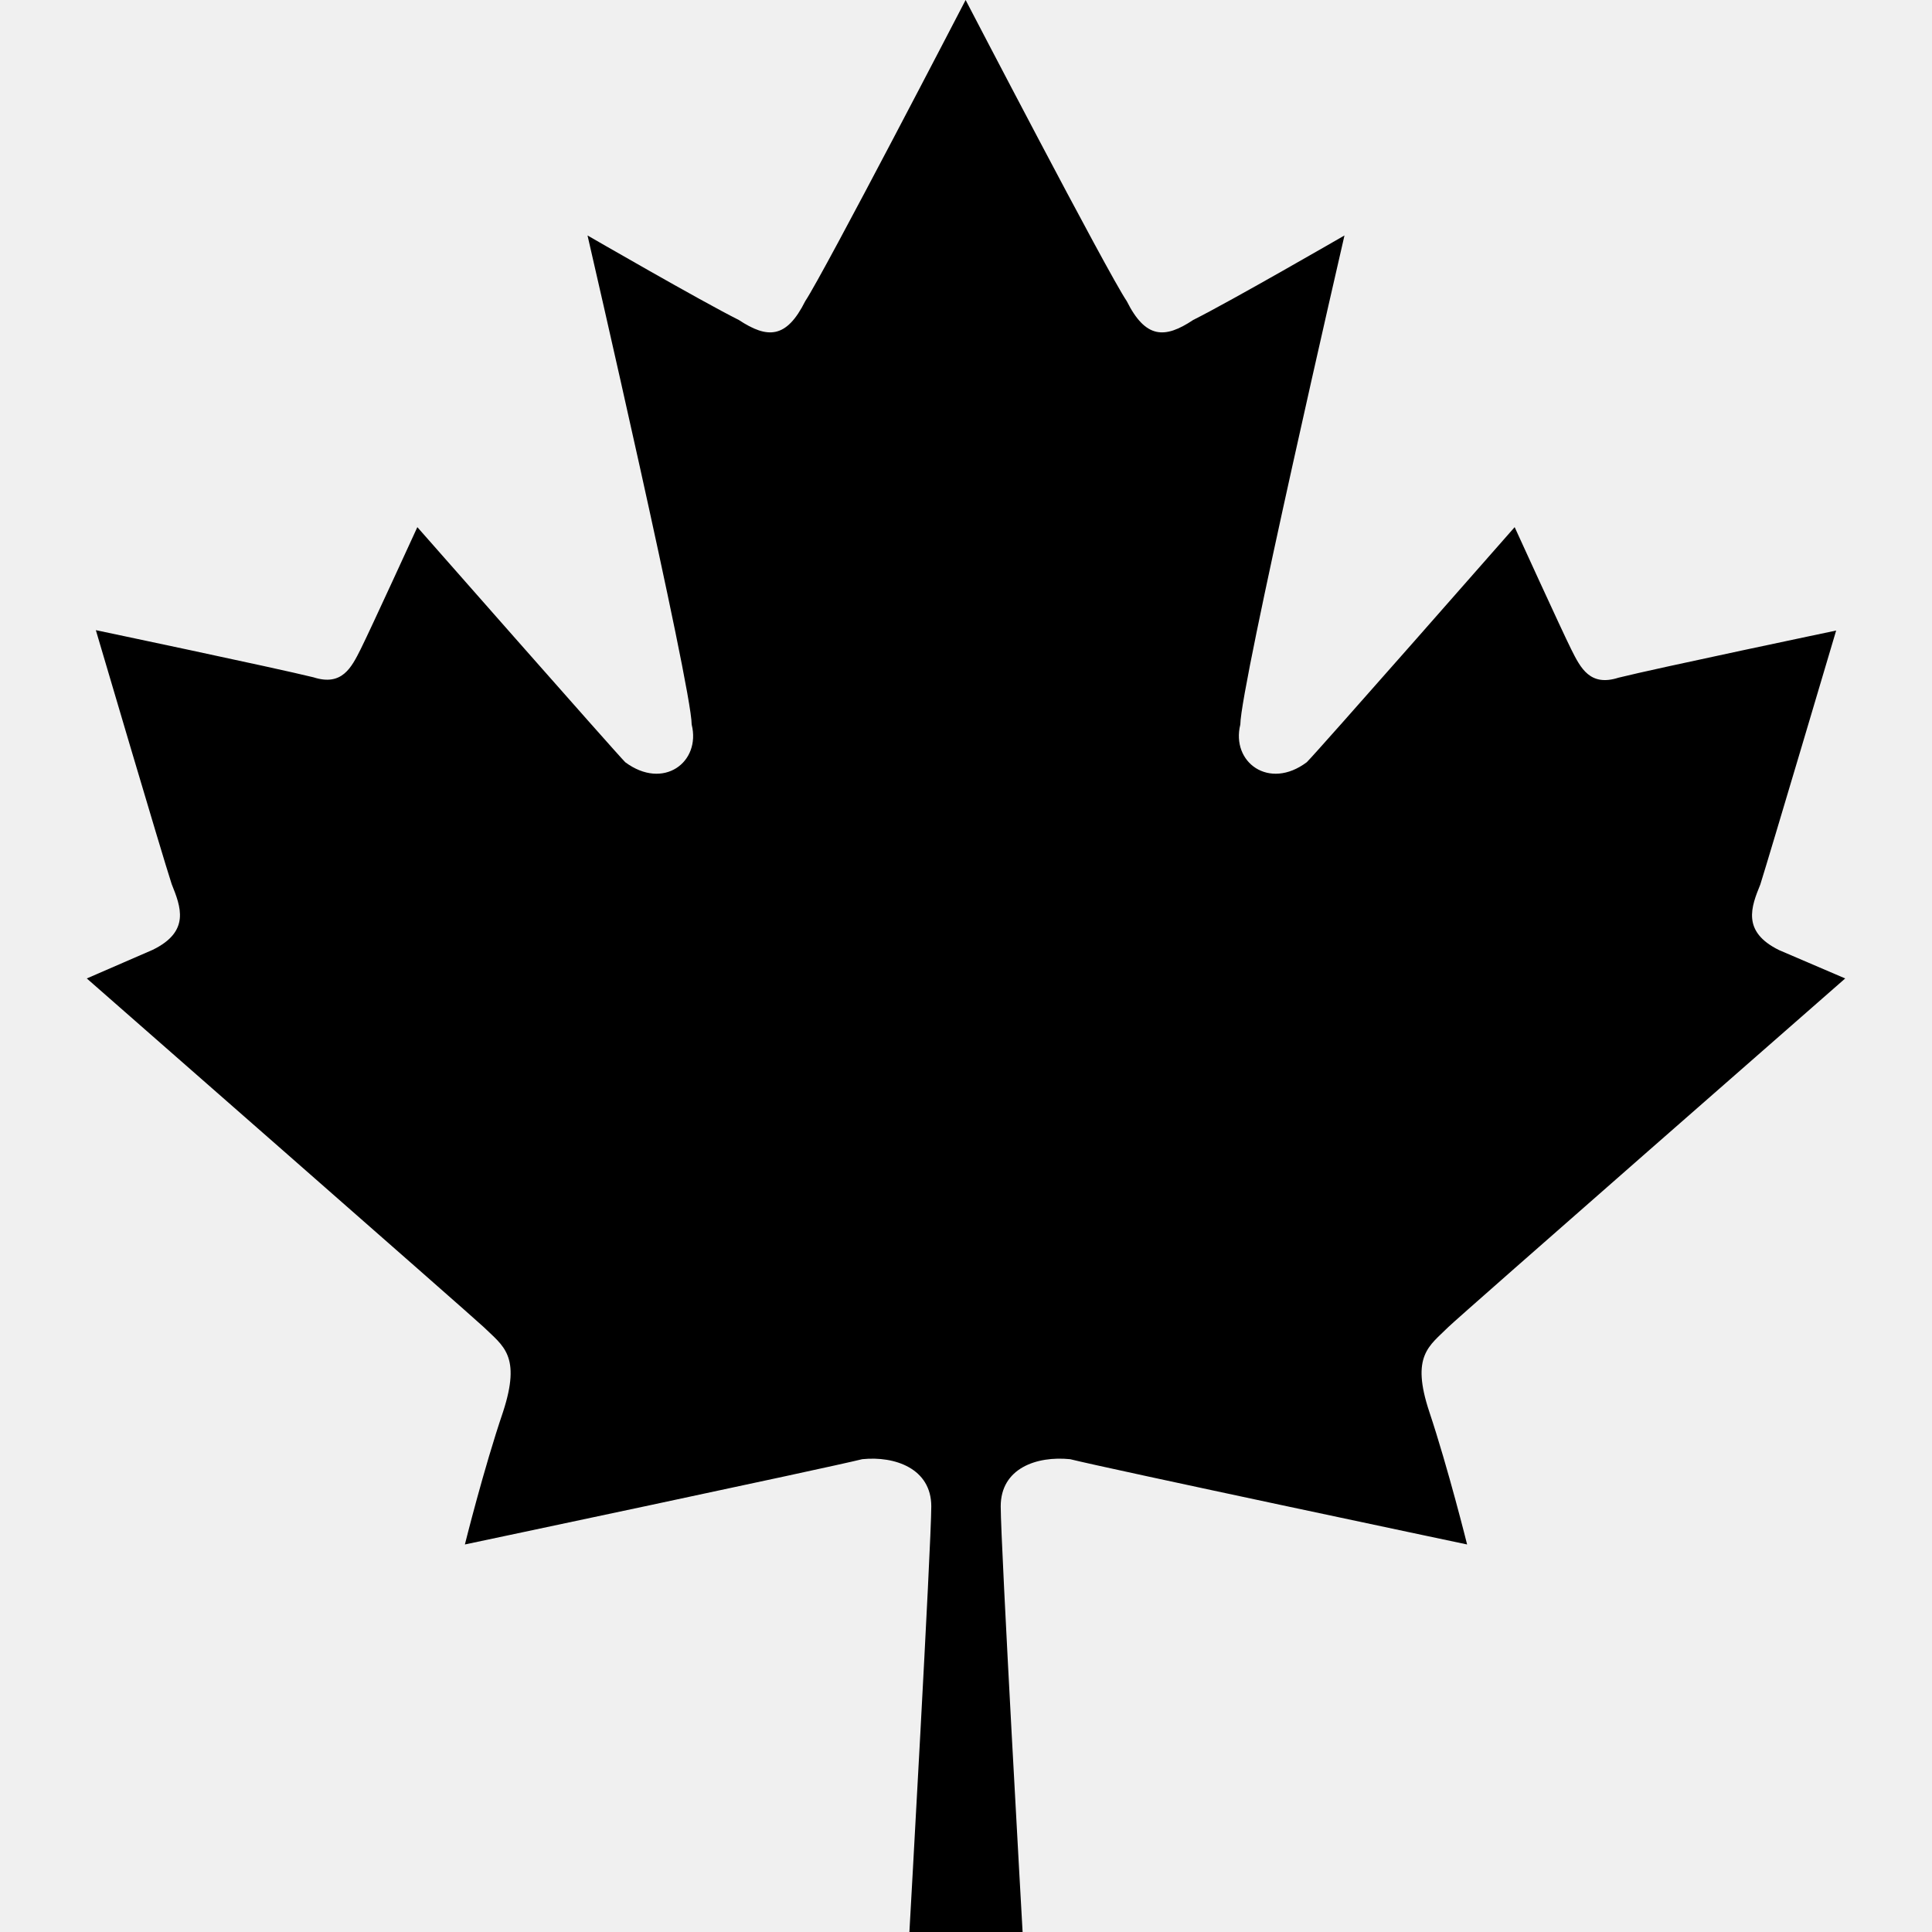
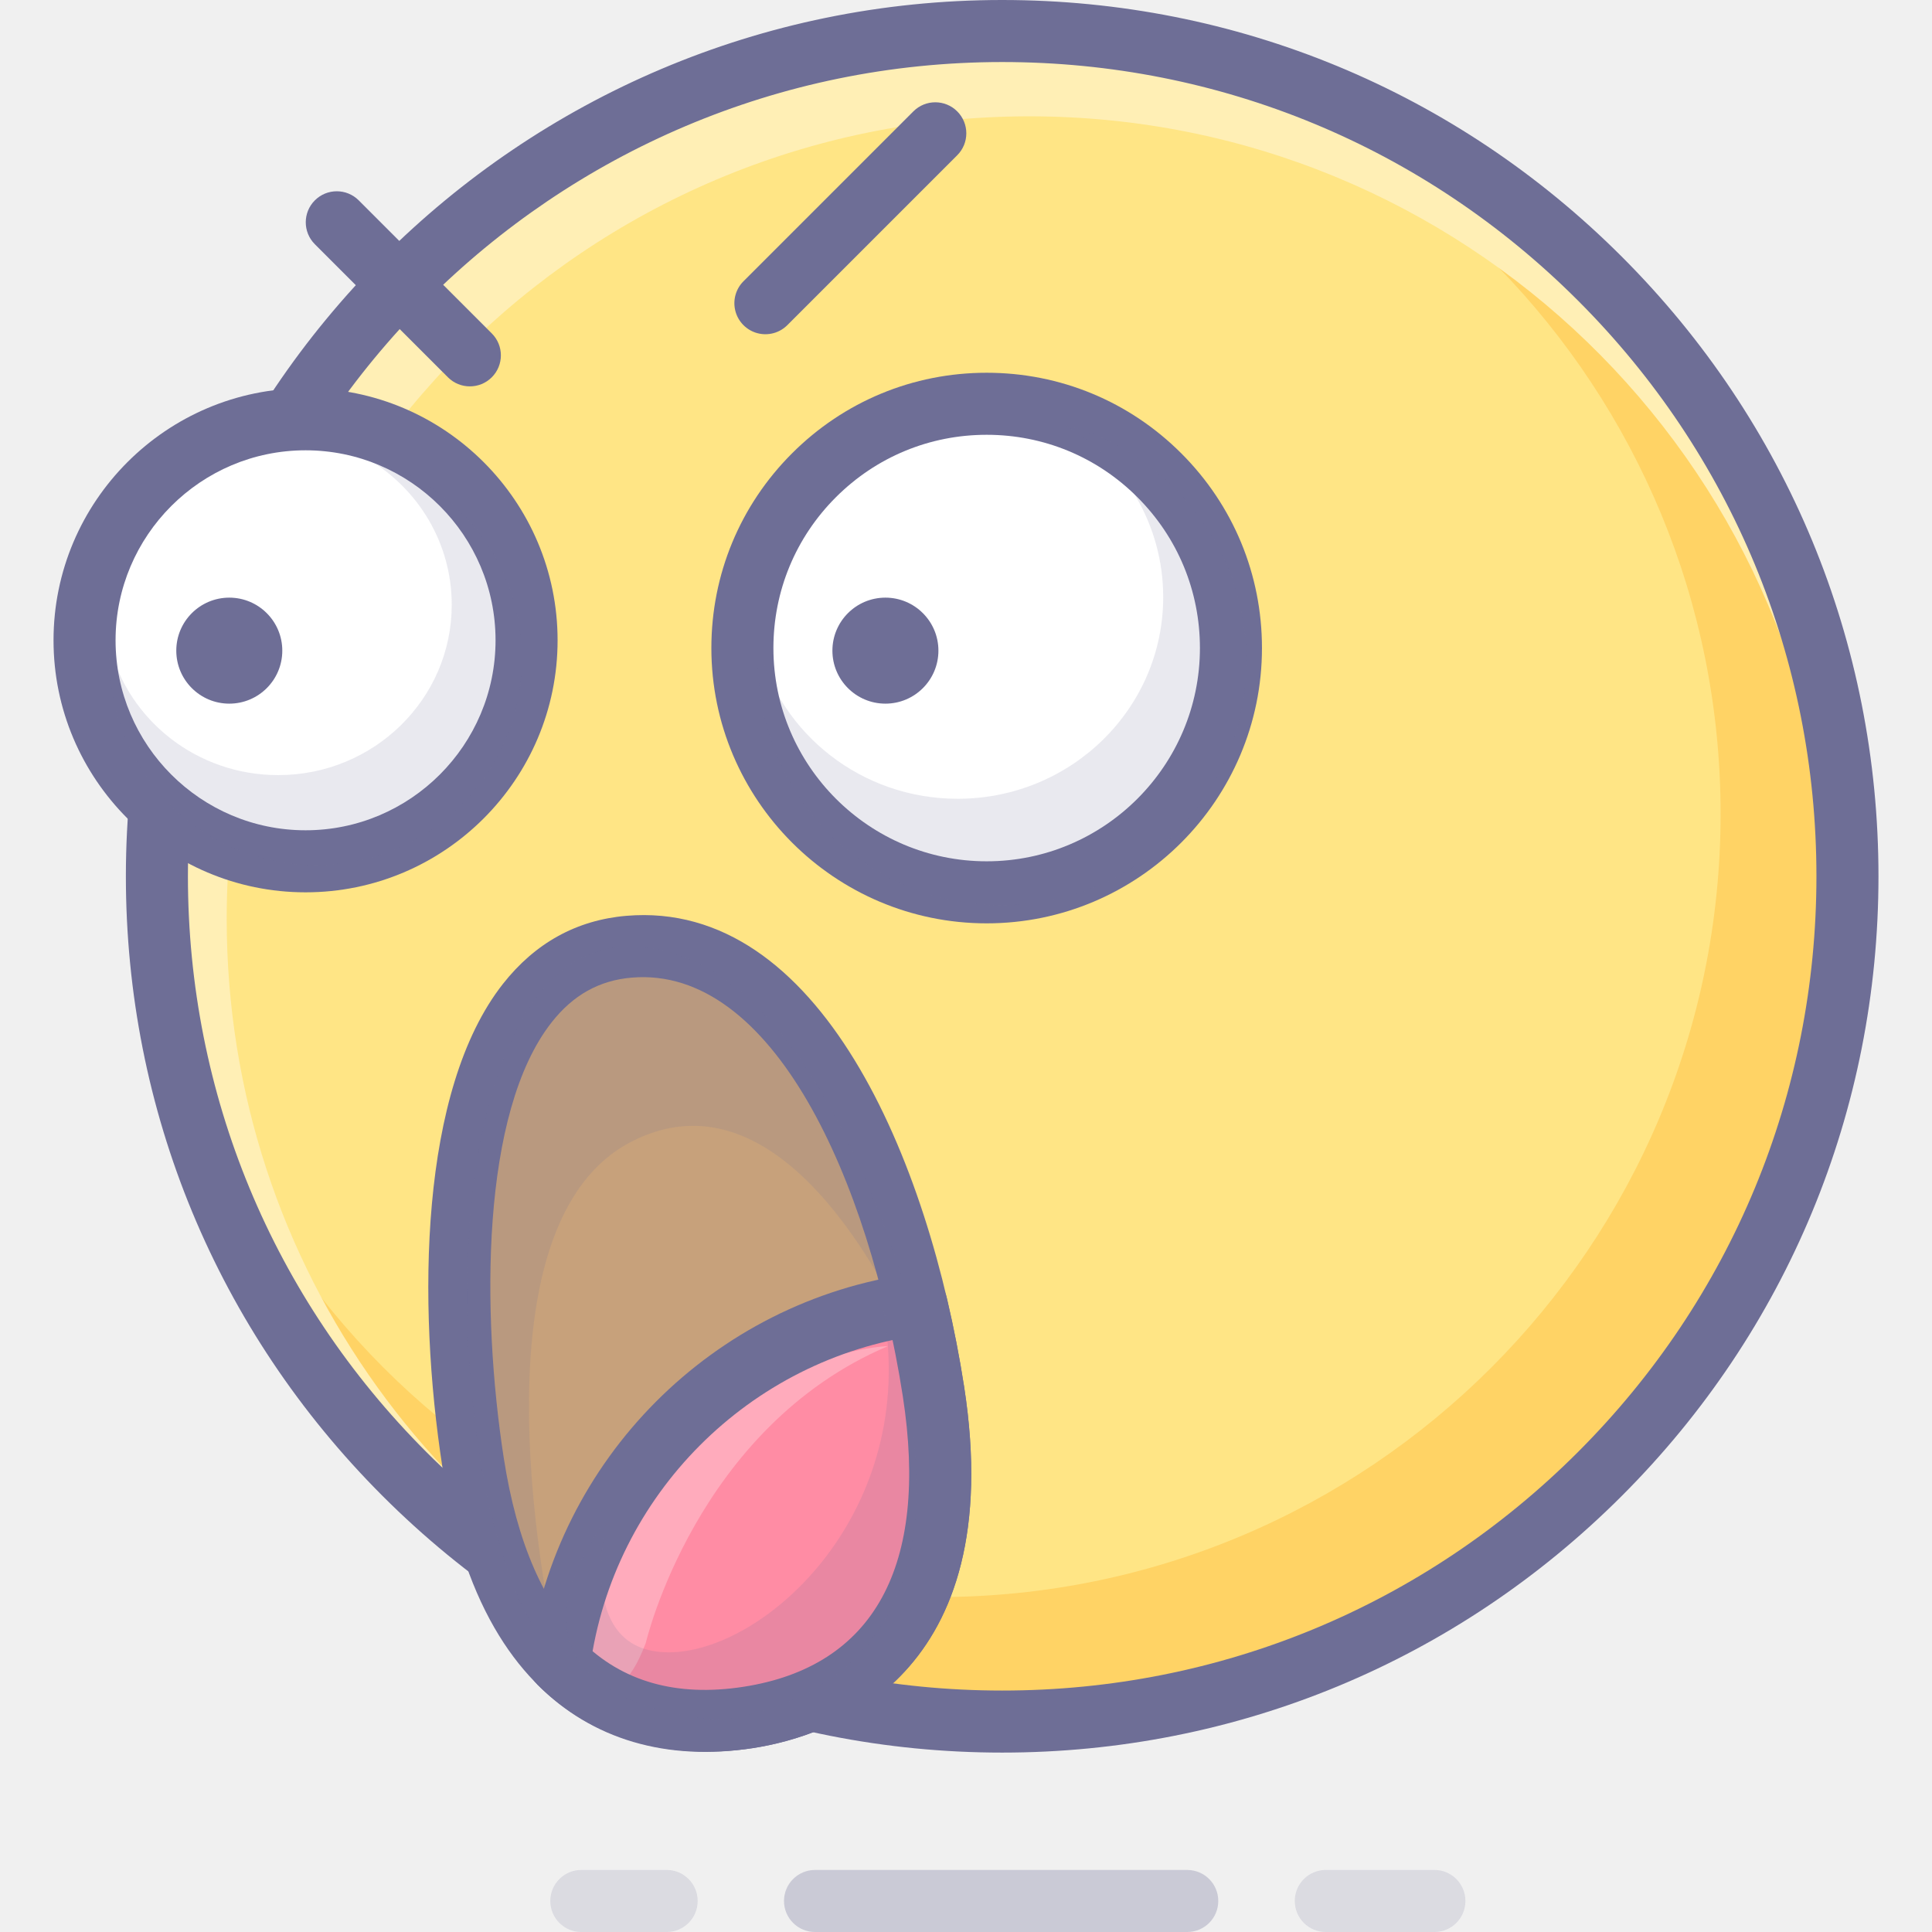
- <svg xmlns="http://www.w3.org/2000/svg" t="1653225364374" class="icon" viewBox="0 0 1024 1024" version="1.1" p-id="2430" width="200" height="200">
+ <svg xmlns="http://www.w3.org/2000/svg" t="1653225625398" class="icon" viewBox="0 0 1024 1024" version="1.1" p-id="10307" width="200" height="200">
  <defs>
    <style type="text/css" />
  </defs>
-   <path d="M767.6 703.4c5-5 210.4-184.8 210.4-184.8l-35-15c-20-9.8-14.8-23-10-34.8 4.8-15.2 40.2-134.6 40.2-134.6s-95.4 20-115.4 25c-15 4.8-20-5-25-15s-30-64.8-30-64.8-105.2 119.8-110.2 124.6c-20 15-40.2 0-35.2-20 0-20 55.2-259.2 55.2-259.2s-60.2 34.8-80.2 44.8c-15 10-25.2 10-35.2-10C587 144.6 511.8 0 511.8 0s-75 144.6-85 159.6c-10 20-20 20-35.2 10-20-10-80.2-44.8-80.2-44.8S366.6 364 366.6 384c5 20-15 35-35.2 20-5-5-110.2-124.6-110.2-124.6S196.2 334 191.2 344s-10 19.8-25 15C146 354 50.8 334 50.8 334s35.2 119.4 40.2 134.6c4.8 12 10 25-10 34.8L46 518.6s205.2 179.8 210.4 184.8c10.2 10 20 15 10.2 45-10.2 30-20.2 70.2-20.2 70.2s190.4-40.2 210.6-45.2c17.4-1.8 36.6 5 36.6 25S482 1024 482 1024h60s-11.6-205.4-11.6-225.6 19-26.8 36.8-25c20 5 210.4 45.2 210.4 45.2s-10-40.2-20-70.2 0-35 10-45z" p-id="2431" />
+   <path d="M531.174 464.455m-448.014 0a448.014 448.014 0 1 0 896.028 0 448.014 448.014 0 1 0-896.028 0Z" fill="#FFE585" p-id="10308" />
+   <path d="M431.978 1024h197.291a16.441 16.441 0 0 0 0-32.882h-197.291a16.441 16.441 0 0 0 0 32.882z" fill="#6E6E96" opacity=".29" p-id="10309" />
+   <path d="M702.706 1024h57.543a16.441 16.441 0 0 0 0-32.882h-57.543a16.441 16.441 0 0 0 0 32.882zM353.333 991.118h-45.212a16.441 16.441 0 0 0 0 32.882h45.212a16.441 16.441 0 0 0 0-32.882z" fill="#6E6E96" opacity=".17" p-id="10310" />
+   <path d="M521.482 16.223c-4.221 0-8.426 0.074-12.618 0.189 223.699 6.375 403.089 189.703 403.089 414.943 0 229.268-185.864 415.132-415.132 415.132-229.272 0-415.132-185.864-415.132-415.132 0-36.108 4.62-71.144 13.284-104.552a447.591 447.591 0 0 0-21.505 137.433c0 247.427 200.583 448.014 448.014 448.014 247.427 0 448.014-200.587 448.014-448.014 0-247.431-200.587-448.014-448.014-448.014z" fill="#FF9900" opacity=".24" p-id="10311" />
+   <path d="M120.152 487.061C120.152 252.113 310.611 61.653 545.56 61.653c229.852 0 417.097 182.301 425.108 410.188 0.181-5.183 0.3-10.378 0.3-15.607 0-247.427-200.587-448.014-448.014-448.014-247.431 0-448.014 200.587-448.014 448.014 0 205.963 138.999 379.443 328.308 431.82-164.956-58.558-283.096-215.955-283.096-400.993z" fill="#FFEFB5" p-id="10312" />
+   <path d="M531.174 32.882c115.275 0 223.654 44.892 305.167 126.406S962.747 349.18 962.747 464.455c0 115.279-44.892 223.654-126.406 305.167S646.449 896.028 531.174 896.028s-223.658-44.892-305.167-126.406C144.493 688.109 99.601 579.734 99.601 464.455c0-237.969 193.604-431.573 431.573-431.573z m-464.455 431.573c0 124.067 48.312 240.703 136.036 328.419C290.48 880.594 407.111 928.91 531.174 928.91c124.059 0 240.695-48.312 328.411-136.036 87.733-87.724 136.044-204.36 136.044-328.419 0-124.059-48.312-240.695-136.044-328.419C771.869 48.312 655.233 0 531.174 0c-256.104 0-464.455 208.355-464.455 464.455z" fill="#6E6E96" p-id="10313" />
+   <path d="M494.754 737.501c17.448 112.801-30.818 162.362-98.197 172.781s-128.358-22.236-145.806-135.041c-17.444-112.789-9.236-265.639 82.628-273.445 90.647-7.719 143.928 122.904 161.376 235.705z" fill="#C7A17B" p-id="10314" />
+   <path d="M478.506 740.012c13.93 90.059-15.278 143.319-84.461 154.022-69.183 10.703-113.117-31.25-127.047-121.309-11.837-76.549-12.29-182.954 25.405-230.9 11.373-14.464 25.233-22.199 42.368-23.663 74.605-6.338 125.945 106.858 143.734 221.849z m-146.521-254.608c-26.347 2.24-48.361 14.386-65.431 36.1-44.164 56.17-45.517 169.201-32.052 256.248 23.757 153.578 123.002 155.21 164.569 148.778 41.567-6.428 135.687-37.962 111.934-191.545-18.652-120.569-76.73-258.278-179.021-249.581z" fill="#6E6E96" p-id="10315" />
+   <path d="M296.493 881.305c27.127 27.218 62.599 34.772 100.063 28.977 67.379-10.419 115.641-59.98 98.197-172.781a600.799 600.799 0 0 0-9.026-46.154c-98.304 13.601-175.991 91.543-189.235 189.958z" fill="#FF8CA4" p-id="10316" />
+   <path d="M342.281 870.783s26.63-114.067 128.313-157.302c0 0-121.806 2.803-163.168 167.824 0 0 17.103 36.289 34.855-10.522z" fill="#FFABBC" p-id="10317" />
+   <path d="M522.954 343.479m-129.472 0a129.472 129.472 0 1 0 258.944 0 129.472 129.472 0 1 0-258.944 0Z" fill="#FFFFFF" p-id="10318" />
+   <path d="M522.954 230.448c30.194 0 58.579 11.755 79.919 33.108 21.348 21.348 33.112 49.734 33.112 79.923 0 62.327-50.708 113.031-113.031 113.031-62.327 0-113.031-50.704-113.031-113.031 0-30.19 11.755-58.575 33.108-79.923 21.348-21.353 49.73-33.108 79.923-33.108z m-145.913 113.031c0 80.458 65.455 145.913 145.913 145.913s145.913-65.455 145.913-145.913c0-38.973-15.175-75.616-42.734-103.175s-64.198-42.738-103.179-42.738c-38.977 0-75.616 15.179-103.179 42.738C392.216 267.863 377.041 304.502 377.041 343.479z" fill="#6E6E96" p-id="10319" />
+   <path d="M161.953 339.369m-117.141 0a117.141 117.141 0 1 0 234.283 0 117.141 117.141 0 1 0-234.283 0Z" fill="#FFFFFF" p-id="10320" />
+   <path d="M161.953 238.668c55.525 0 100.7 45.175 100.7 100.7s-45.175 100.7-100.7 100.7S61.253 394.894 61.253 339.369s45.175-100.7 100.7-100.7zM28.371 339.369c0 73.655 59.927 133.582 133.582 133.582s133.582-59.927 133.582-133.582-59.927-133.582-133.582-133.582S28.371 265.709 28.371 339.369z" fill="#6E6E96" p-id="10321" />
+   <path d="M121.529 344.856m-28.093 0a28.093 28.093 0 1 0 56.187 0 28.093 28.093 0 1 0-56.187 0Z" fill="#6E6E96" p-id="10322" />
+   <path d="M469.287 344.856m-28.093 0a28.093 28.093 0 1 0 56.187 0 28.093 28.093 0 1 0-56.187 0Z" fill="#6E6E96" p-id="10323" />
+   <path d="M417.436 172.198l89.915-89.911a16.437 16.437 0 0 0 0-23.252 16.437 16.437 0 0 0-23.252 0L394.189 148.946a16.441 16.441 0 1 0 23.247 23.252zM260.66 176.719l-70.531-70.527a16.441 16.441 0 0 0-23.252 23.252l70.531 70.527a16.441 16.441 0 0 0 23.252-23.252z" fill="#6E6E96" p-id="10324" />
+   <path d="M564.101 225.117c31.427 18.751 52.414 52.66 52.414 91.378 0 59.01-48.76 106.866-108.921 106.866-50.983 0-93.766-34.374-105.637-80.778a131.486 131.486 0 0 0-0.255 7.772c0 71.501 57.966 129.472 129.472 129.472s129.472-57.971 129.472-129.472c0-60.128-40.995-110.672-96.545-125.238zM195.159 243.387c26.544 15.833 44.267 44.473 44.267 77.178 0 49.845-41.189 90.256-91.991 90.256-43.063 0-79.2-29.03-89.225-68.23a112.213 112.213 0 0 0-0.214 6.564c0 60.391 48.957 109.352 109.352 109.352 60.391 0 109.348-48.961 109.348-109.352 0.004-50.778-34.616-93.462-81.539-105.768z" fill="#6E6E96" opacity=".15" p-id="10325" />
+   <path d="M296.493 881.305s-55.488-230.156 39.446-276.836c94.934-46.667 158.815 133.019 158.815 133.019s-48.854-235.717-161.376-235.717-103.154 313.265-36.885 379.534z" fill="#6E6E96" opacity=".15" p-id="10326" />
+   <path d="M284.849 892.909c28.973 29.067 68.472 40.691 114.223 33.622 41.567-6.428 135.683-37.962 111.934-191.545a622.608 622.608 0 0 0-9.269-47.42 16.441 16.441 0 0 0-18.253-12.503c-105.485 14.591-189.074 98.501-203.279 204.052a16.416 16.416 0 0 0 4.645 13.794z m184.882-197.78c3.514 14.879 6.469 29.984 8.775 44.888 13.925 90.055-15.282 143.315-84.461 154.018-35.447 5.483-64.35-2.705-85.908-24.333a16.441 16.441 0 0 1 4.649 13.794c12.24-90.976 84.284-163.291 175.198-175.864a16.433 16.433 0 0 1-18.253-12.503z" fill="#6E6E96" p-id="10327" />
+   <path d="M321.984 804.099s-18.928 71.658 32.45 71.658 132.99-74.781 113.75-181.244c0 0 75.262 189.383-84.93 217.246 0 0-134.823-4.632-61.271-107.659z" fill="#6E6E96" opacity=".15" p-id="10328" />
</svg>
